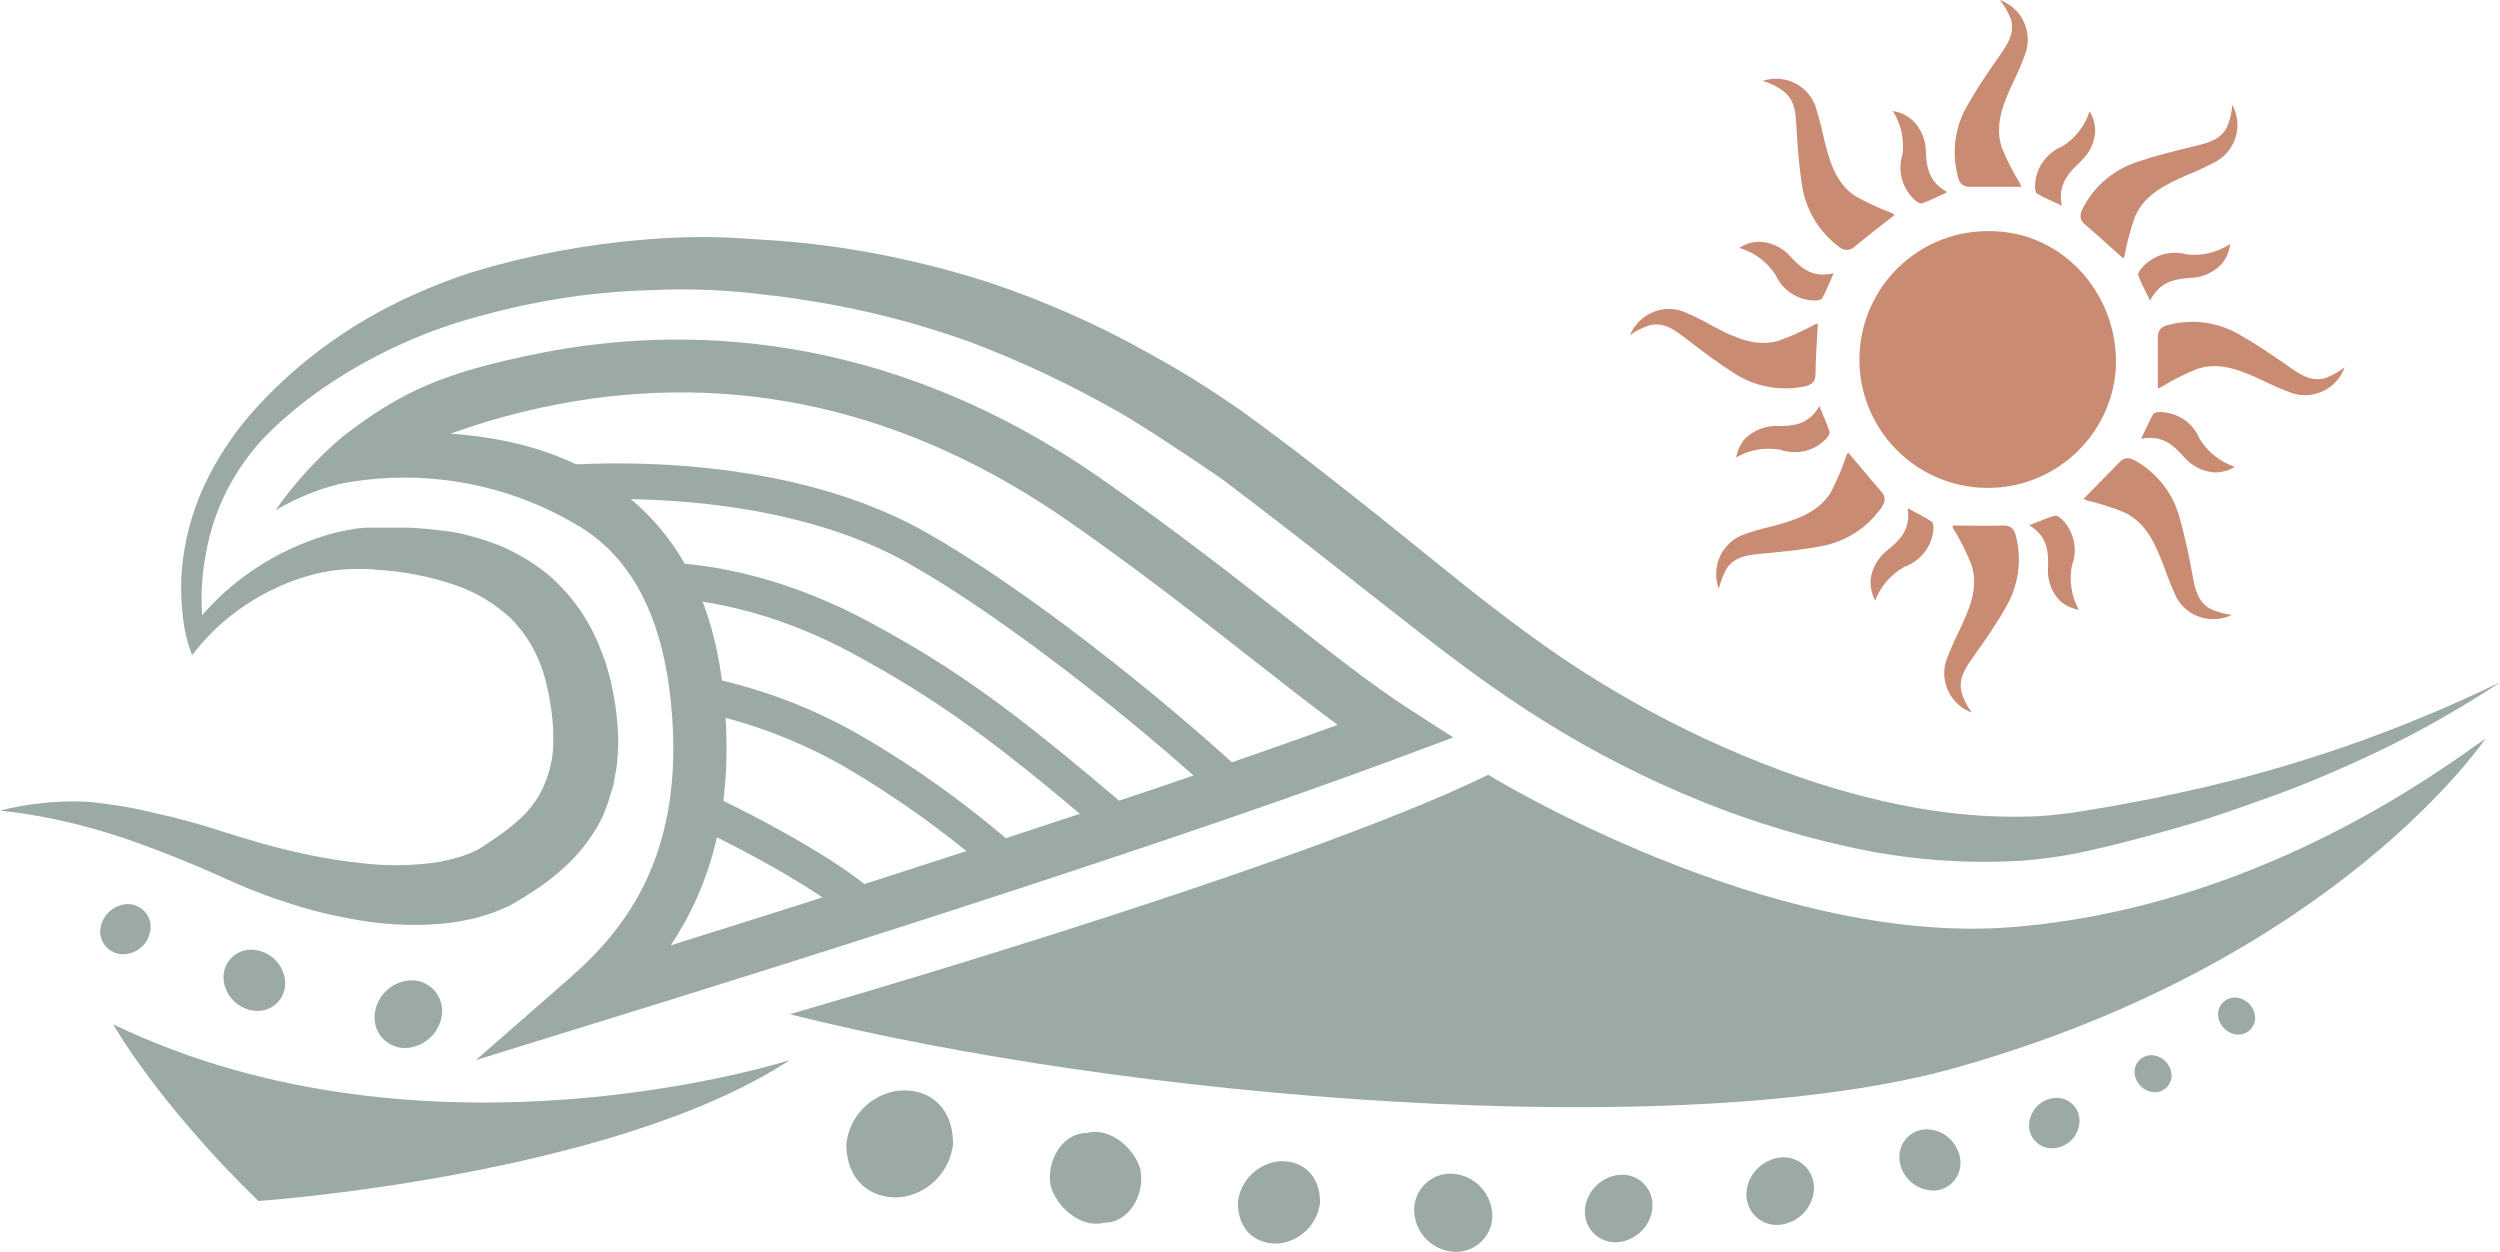
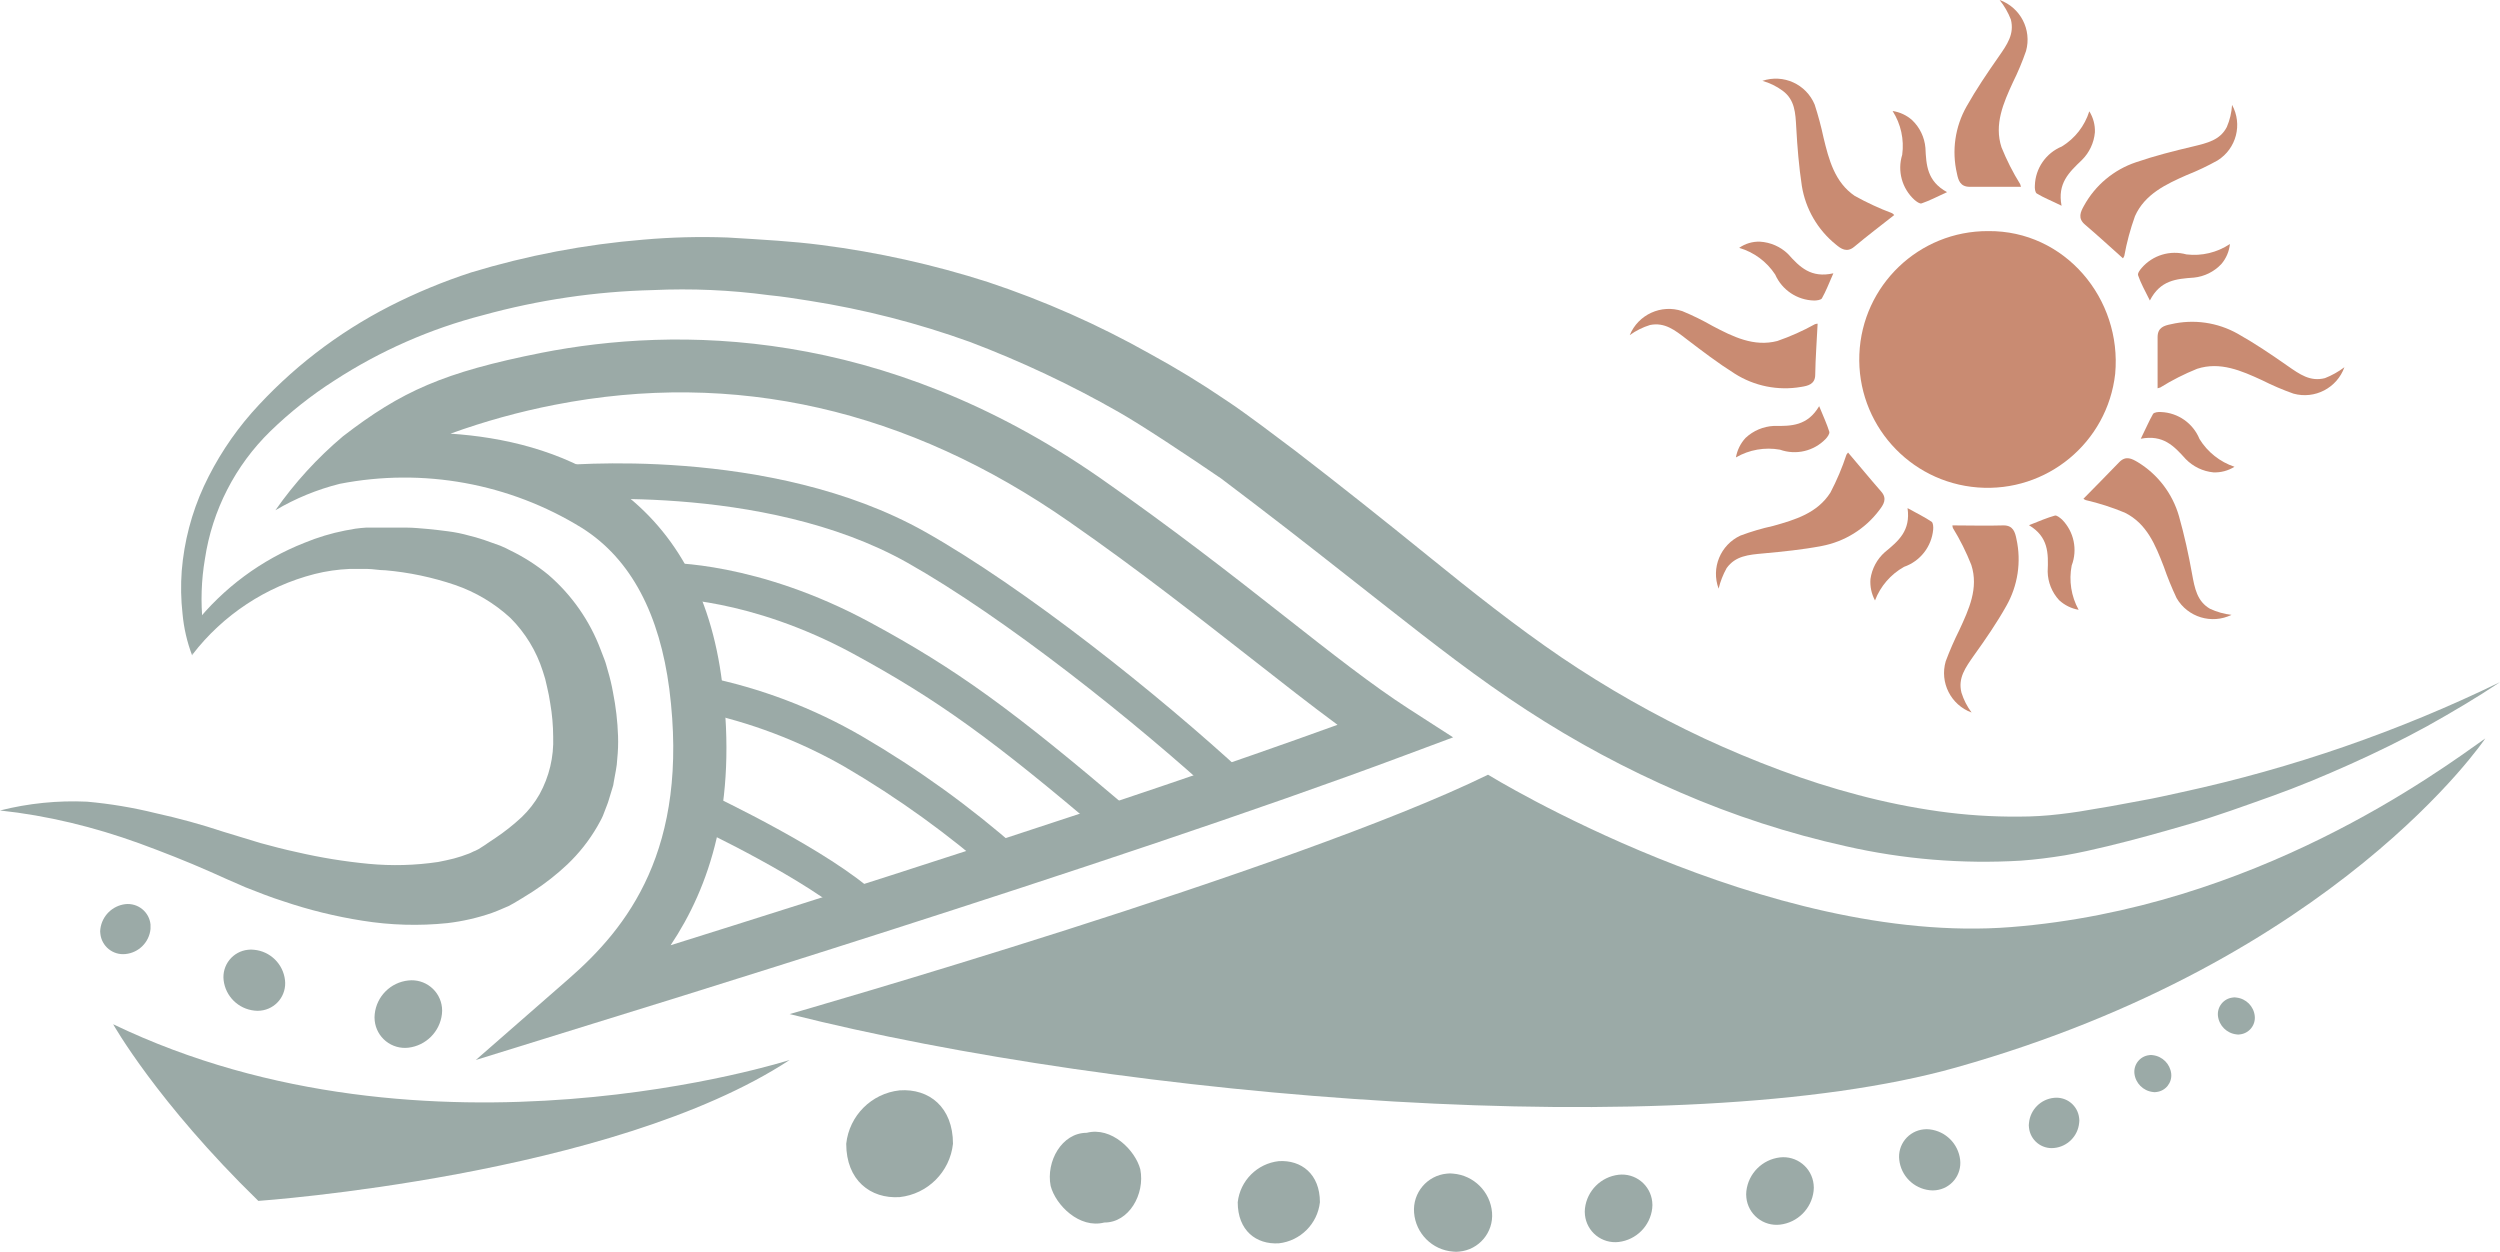
- <svg xmlns="http://www.w3.org/2000/svg" version="1.1" id="Layer_1" x="0px" y="0px" viewBox="0 0 936.7 469" style="enable-background:new 0 0 936.7 469;" xml:space="preserve">
-   <style type="text/css">
- 	.st0{fill:#C98B72;}
- 	.st1{fill:#9BAAA7;}
- </style>
-   <g id="Layer_2">
-     <g id="Layer_1-2">
-       <path class="st0" d="M745,86.6c28.7-0.3,50.2,25.3,47.6,53.5c-3,26.4-26.8,45.4-53.2,42.4c-26.4-3-45.4-26.8-42.4-53.2    C699.8,104.9,720.4,86.5,745,86.6z" />
-       <path class="st0" d="M749.3,0c7.8,2.8,12.1,11.1,9.9,19.1c-1.4,4-3,7.9-4.9,11.7c-3.6,7.8-7.1,15.8-4.3,24.4    c1.9,4.8,4.3,9.4,7,13.8c0.1,0.3,0.2,0.7,0.3,1c-6.4,0-12.8,0-19.2,0c-3.6,0-4.3-2.5-4.8-5c-2-8.5-0.7-17.5,3.6-25.1    c3.6-6.4,7.8-12.6,12-18.6c3.2-4.6,6-8.5,4.6-14C752.4,4.6,751.1,2.2,749.3,0z" />
-       <path class="st0" d="M729.6,72c-3.9,1.8-6.6,3.2-9.5,4.2c-0.7,0.3-2-0.7-2.7-1.3c-4.7-4.3-6.5-10.9-4.6-16.9    c0.8-5.7-0.5-11.5-3.6-16.4c2.7,0.4,5.3,1.6,7.3,3.4c2.9,2.8,4.7,6.5,5,10.4C721.8,61.9,722.1,67.9,729.6,72z" />
-       <path class="st0" d="M772.5,77.1c-3.8-1.9-6.7-3-9.3-4.6c-0.6-0.4-0.8-1.9-0.7-3c0.2-6.4,4.1-12.1,10.1-14.6    c4.9-3,8.6-7.7,10.3-13.2c1.5,2.4,2.2,5.1,2.1,7.9c-0.3,3.9-2.1,7.6-4.9,10.4C775.3,64.6,770.9,68.7,772.5,77.1z" />
-       <path class="st0" d="M805.6,112.6c-1.9-3.8-3.4-6.5-4.4-9.4c-0.3-0.7,0.6-2,1.3-2.8c4.1-4.8,10.7-6.8,16.8-5.1    c5.7,0.7,11.5-0.7,16.3-3.9c-0.3,2.8-1.4,5.4-3.2,7.5c-2.7,2.9-6.4,4.7-10.3,5.1C815.4,104.5,809.5,105,805.6,112.6z" />
-       <path class="st0" d="M802.2,164.4c1.9-3.8,3.1-6.7,4.6-9.3c0.4-0.6,2-0.8,3-0.7c6.4,0.3,12,4.2,14.4,10.1c3,4.9,7.7,8.6,13.1,10.4    c-2.4,1.5-5.1,2.2-7.9,2.1c-3.9-0.4-7.6-2.1-10.4-5C814.6,167.1,810.6,162.8,802.2,164.4z" />
-       <path class="st0" d="M760.3,196.8c4-1.6,6.8-2.8,9.7-3.6c0.7-0.2,1.9,0.8,2.7,1.5c4.4,4.5,5.9,11.2,3.6,17.2    c-1.1,5.7-0.2,11.5,2.6,16.6c-2.7-0.5-5.3-1.7-7.3-3.6c-2.7-2.9-4.2-6.7-4.3-10.7C767.6,207.2,767.6,201.2,760.3,196.8z" />
-       <path class="st0" d="M714.8,190.4c3.6,2,6.5,3.4,9,5.1c0.6,0.4,0.7,2,0.6,3c-0.6,6.4-4.9,11.8-10.9,13.9c-5,2.8-8.9,7.3-10.9,12.6    c-1.3-2.4-1.9-5.2-1.7-8c0.5-3.9,2.5-7.5,5.4-10.1C711.4,202.7,716,198.9,714.8,190.4z" />
-       <path class="st0" d="M681.7,152.2c1.6,3.9,2.9,6.7,3.8,9.6c0.2,0.7-0.7,2-1.4,2.7c-4.4,4.6-11.1,6.1-17.1,4    c-5.7-1-11.5,0-16.5,2.9c0.5-2.7,1.7-5.3,3.6-7.3c2.9-2.7,6.6-4.3,10.6-4.5C671.3,159.7,677.3,159.6,681.7,152.2z" />
-       <path class="st0" d="M687,102.4c-1.7,3.9-2.8,6.7-4.3,9.4c-0.4,0.6-1.9,0.8-2.9,0.8c-6.3-0.1-12-3.9-14.6-9.7    c-3.2-4.8-7.9-8.4-13.5-10c2.3-1.6,5-2.4,7.8-2.3c3.9,0.2,7.7,1.9,10.5,4.6C674.4,100.1,678.6,104.3,687,102.4z" />
-       <path class="st0" d="M836.4,39.3c4,7.3,1.6,16.4-5.4,20.8c-3.7,2.1-7.6,3.9-11.6,5.5C811.7,69,803.7,72.7,800,81    c-1.7,4.8-3.1,9.8-4,14.9c-0.1,0.3-0.3,0.6-0.5,0.9c-4.8-4.3-9.5-8.6-14.3-12.7c-2.7-2.3-1.6-4.7-0.3-7    c4.2-7.7,11.2-13.5,19.5-16.3c7-2.4,14.1-4.2,21.3-5.9c5.4-1.3,10.2-2.4,12.7-7.3C835.6,44.9,836.2,42.1,836.4,39.3z" />
-       <path class="st0" d="M878.5,137.6c-2.8,7.8-11.1,12.1-19.1,9.9c-4-1.4-7.9-3.1-11.7-5c-7.8-3.6-15.8-7.1-24.4-4.3    c-4.8,1.9-9.4,4.3-13.8,7c-0.3,0.1-0.7,0.2-1,0.3c0-6.4,0-12.8,0-19.2c0-3.6,2.5-4.3,5-4.8c8.5-2,17.5-0.7,25.1,3.6    c6.4,3.6,12.6,7.8,18.6,12c4.6,3.2,8.5,6,14,4.6C873.9,140.6,876.3,139.3,878.5,137.6z" />
-       <path class="st0" d="M836.2,230.4c-7.5,3.6-16.5,0.9-20.6-6.3c-1.8-3.8-3.4-7.8-4.8-11.8c-3.1-8-6.3-16.1-14.6-20.2    c-4.7-2-9.6-3.5-14.6-4.7c-0.3-0.1-0.6-0.3-0.9-0.5c4.5-4.6,9-9.1,13.4-13.7c2.5-2.6,4.8-1.3,7,0c7.5,4.6,13,11.8,15.4,20.2    c2,7.1,3.6,14.3,4.9,21.6c1,5.5,1.9,10.3,6.7,13.1C830.7,229.3,833.4,230.1,836.2,230.4z" />
-       <path class="st0" d="M738.8,267c-7.8-2.9-12-11.2-9.7-19.2c1.5-4,3.2-7.9,5.1-11.7c3.6-7.8,7.3-15.7,4.5-24.4    c-1.9-4.8-4.2-9.4-6.9-13.8c-0.1-0.3-0.2-0.7-0.2-1c6.4,0,12.8,0.2,19.2,0c3.6,0,4.3,2.6,4.8,5.1c1.9,8.6,0.5,17.5-3.8,25.1    c-3.6,6.4-7.8,12.5-12.1,18.5c-3.2,4.6-6.1,8.5-4.7,14C735.8,262.2,737.1,264.7,738.8,267z" />
-       <path class="st0" d="M644,220.6c-2.9-7.8,0.7-16.4,8.2-19.9c4-1.5,8.1-2.7,12.2-3.6c8.3-2.3,16.6-4.8,21.5-12.5    c2.4-4.6,4.4-9.3,6-14.2c0.2-0.3,0.4-0.6,0.6-0.8c4.2,4.9,8.2,9.8,12.4,14.6c2.4,2.7,0.9,4.9-0.7,7c-5.3,7-13,11.8-21.6,13.4    c-7.3,1.4-14.6,2.1-21.9,2.8c-5.5,0.5-10.4,0.9-13.7,5.5C645.7,215.3,644.6,217.9,644,220.6z" />
-       <path class="st0" d="M610.7,125.6c3.2-7.7,11.8-11.7,19.7-9c3.9,1.6,7.7,3.5,11.4,5.6c7.6,4,15.4,7.9,24.2,5.6    c4.9-1.7,9.6-3.8,14.1-6.3c0.3-0.1,0.7-0.2,1-0.2c-0.3,6.4-0.8,12.8-0.9,19.1c0,3.6-2.7,4.2-5.3,4.6c-8.6,1.5-17.5-0.3-24.9-5    c-6.2-3.9-12.1-8.4-18-12.9c-4.4-3.4-8.2-6.4-13.7-5.3C615.5,122.7,613,123.9,610.7,125.6z" />
-       <path class="st0" d="M660.4,30.3c7.9-2.6,16.4,1.2,19.6,8.9c1.3,4,2.4,8.1,3.3,12.3c2,8.3,4.2,16.8,11.7,21.9    c4.5,2.5,9.2,4.7,14,6.5c0.3,0.2,0.6,0.4,0.8,0.7c-5.1,4-10.1,7.8-15,11.9c-2.8,2.3-5,0.7-6.9-0.9c-6.8-5.5-11.3-13.3-12.7-21.9    c-1.1-7.3-1.7-14.6-2.1-21.9c-0.3-5.5-0.5-10.4-5.1-13.8C665.7,32.3,663.2,31.1,660.4,30.3z" />
-       <path class="st1" d="M72,245.6c-1.9-5-3.1-10.2-3.6-15.6c-0.6-5.4-0.7-10.8-0.3-16.1c0.9-11,3.7-21.7,8.3-31.7    c4.6-10,10.7-19.2,17.9-27.5c7.3-8.2,15.3-15.7,24-22.4c8.7-6.7,18-12.6,27.8-17.6c9.8-5,20-9.2,30.4-12.6    c21-6.4,42.7-10.5,64.6-12.3c10.5-0.9,21-1.2,31.5-0.8c5.2,0.3,13.4,0.8,18.8,1.2c5.4,0.4,10.9,0.9,16.3,1.6    c21.2,2.7,42.2,7.4,62.5,13.9c21,7,41.4,16,60.7,26.9c9.7,5.3,19.1,11,28.2,17.2c4.6,3,9,6.3,13.4,9.5l12.8,9.6    c16.9,13,33.6,26.3,50,39.6c16.4,13.3,32.8,26.3,49.7,37.8c17,11.5,35,21.7,53.6,30.4c9.3,4.3,18.8,8.3,28.5,11.9    c9.6,3.6,19.3,6.7,29.2,9.3c9.9,2.6,19.9,4.7,30,6.1c10,1.4,20.2,2.1,30.3,2c5.1,0,10.1-0.3,15.1-0.9c2.5-0.3,5-0.6,7.5-1l7.7-1.3    c5.2-0.8,10.3-1.9,15.4-2.8s10.3-2.1,15.4-3.2c41.2-8.9,81.2-22.8,119.1-41.2c-8.8,5.9-18,11.3-27.3,16.5    c-9.3,5.1-18.9,9.8-28.7,14.2c-9.8,4.4-19.6,8.5-29.7,12.1s-20.2,7.3-30.4,10.3c-10.3,3-20.6,5.9-31,8.4l-7.8,1.8    c-2.6,0.6-5.4,1.1-8.1,1.6c-5.5,0.9-11,1.6-16.5,2c-22,1.3-44.1-0.5-65.6-5.4c-21.3-4.7-42.1-11.5-62.2-20.2    c-20-8.6-39.1-18.9-57.4-30.8c-18.2-11.8-35.3-25.2-52-38.3c-16.7-13.1-33.2-26.2-50-39l-12.5-9.5c-12.6-8.6-29.6-19.9-38.4-24.9    c-17.9-10.2-36.5-19-55.8-26.3c-19.5-7-39.6-12.2-60.1-15.4c-5.1-0.8-10-1.6-15.2-2.1c-14.4-1.9-29-2.6-43.5-1.9    c-21.5,0.5-42.8,3.7-63.6,9.4c-19.8,5.1-38.6,13.4-55.7,24.5c-8.6,5.5-16.7,11.9-24,19c-7.1,6.9-12.9,15.1-17.2,24    c-3.6,7.5-6,15.5-7.3,23.8c-1.4,8-1.6,16.2-0.8,24.3C74.4,237.5,73.1,241.5,72,245.6z" />
-       <path class="st1" d="M0,303.7c10.7-2.7,21.6-3.8,32.6-3.3c8.7,0.8,17.3,2.2,25.7,4.3c8.6,1.9,17.1,4.2,25.5,7l13.8,4.2l6.8,1.8    c2.3,0.6,4.5,1.1,6.8,1.6c8.9,2.1,17.9,3.5,27,4.4c8.7,0.8,17.4,0.6,26-0.7c2-0.4,4-0.8,5.9-1.3c1.9-0.5,3.7-1.1,5.5-1.8    c0.9-0.3,1.6-0.8,2.5-1.1l1.2-0.6l1.1-0.7l1.1-0.7l0.6-0.4l0.7-0.5l3-2c3.4-2.3,6.7-4.9,9.7-7.7c2.6-2.5,4.9-5.4,6.7-8.6    c3.6-6.6,5.4-14,5.1-21.5c0-4.2-0.4-8.3-1.1-12.5c-0.3-2.1-0.7-4.1-1.2-6.2c-0.3-1-0.4-2-0.7-3l-0.9-2.9    c-2.4-7.5-6.5-14.3-12.1-19.9c-6-5.5-13.1-9.8-20.8-12.4c-8.5-2.9-17.2-4.7-26.1-5.5c-2.3,0-4.7-0.5-6.8-0.5c-1.1,0-2.1,0-3.2,0    H131c-4.4,0.2-8.8,0.8-13.1,1.9c-18.2,4.7-34.4,15.3-45.8,30.2c0-3.6,0.8-11.4,0.8-11.4c10.8-13.6,25-24.1,41.2-30.5    c4.9-2,10-3.6,15.2-4.6l3.9-0.7c1.3-0.2,2.7-0.3,4-0.4h2h1.9h3.6c2.6,0,5.1,0,7.7,0s5.2,0.3,7.8,0.5c2.6,0.2,5.2,0.6,7.8,0.9    c2.6,0.3,5.2,0.9,7.8,1.6c2.6,0.7,5.3,1.4,7.8,2.4l3.9,1.4c1.3,0.5,2.6,1.2,3.6,1.7c5.2,2.5,10,5.6,14.4,9.2    c8.8,7.6,15.5,17.2,19.6,28.1l1.5,3.9c0.5,1.3,0.8,2.7,1.2,4c0.8,2.6,1.4,5.3,1.9,8c1.1,5.4,1.7,10.9,1.9,16.4    c0.1,2.9,0,5.7-0.3,8.6c0,1.5-0.3,2.9-0.5,4.3l-0.8,4.4c0,0.7-0.3,1.5-0.5,2.2l-0.7,2.2c-0.5,1.5-0.8,2.9-1.4,4.3l-1.5,3.9    c-0.6,1.4-1.4,2.7-2.1,4c-3,5.2-6.8,10-11.2,14.2c-4,3.8-8.4,7.2-13,10.2l-3.2,2l-0.8,0.5l-1,0.6l-2,1.2l-2,1.1l-2.1,0.9    c-1.4,0.6-2.8,1.2-4.2,1.7c-5.4,1.9-11,3.1-16.6,3.8c-10.6,1.1-21.3,0.8-31.9-0.9c-10.1-1.6-20-4-29.7-7.3    c-4.8-1.5-9.5-3.4-14.1-5.2l-6.9-3c-2.3-1-4.3-1.9-6.5-2.9c-8.6-3.8-17.5-7.3-26.5-10.6C35.3,309.9,17.8,305.6,0,303.7z" />
-       <path class="st1" d="M178.3,397.2l35-30.6c21.5-18.8,45.2-48.1,37.5-108.5c-3.6-27.4-14-48.5-32.8-60.3    c-27.1-16.7-59.4-22.6-90.7-16.5c-8.5,2.1-16.6,5.5-24.1,9.9c7.2-10.3,15.7-19.6,25.3-27.7c21.9-16.9,37.7-24,74.4-31.3    c50.4-9.9,127.5-9.9,209.2,46.8c27.1,18.9,49.5,36.4,69.2,51.9c17.8,14,33.1,26,46.6,34.7l16.6,10.7l-18.5,6.9    c-108.5,40.6-301.3,99.6-303.2,100.2L178.3,397.2z M168.8,162.5c19.6,1.3,41.5,6.2,60.3,19c23.4,16,37.3,40.8,41.5,74.3    c5.8,45.8-4.8,76.7-19.3,98.4c56.2-17.6,169.7-53.5,249.9-82.6c-9.9-7.3-20.5-15.6-32.1-24.7c-19.6-15.3-41.7-32.8-68.3-51.3    c-60.6-42.3-125.6-57.1-193-43.9C194.5,154.3,181.5,157.9,168.8,162.5z" />
-       <path class="st1" d="M457.7,300c-32.2-29.6-81.2-68.6-117.8-89.2c-54.1-30.4-130.5-23.1-131.2-23l-1.3-13.2    c3.3-0.3,81.3-7.9,139.1,24.6c37.5,21.1,87.5,60.9,120.2,91.1L457.7,300z" />
-       <path class="st1" d="M414.3,313.1c-42.7-36.4-63.1-51-94.7-68.2c-39-21.1-69.9-20.7-70.2-20.7l-0.3-13.3c1.4,0,34.7-0.5,76.9,22.3    c32.6,17.6,53.4,32.8,97,69.9L414.3,313.1z" />
-       <path class="st1" d="M373.1,328.2c-17.6-15.5-36.6-29.2-56.8-41c-17-9.7-35.3-16.6-54.4-20.6l2.3-13c20.7,4.2,40.6,11.7,58.8,22.3    c21,12.2,40.7,26.5,58.9,42.5L373.1,328.2z" />
-       <path class="st1" d="M319.4,345c-16-15-58.8-35.3-59.2-35.3l5.8-12.1c1.8,0.9,45.1,21.3,62.6,37.7L319.4,345z" />
-       <path class="st1" d="M295.9,380c0,0,189.5-54.3,261.7-89.7c0,0,104.4,64.3,195.9,57.1s160-58.1,177.8-70.7    c0,0-55.7,83.1-198.3,123.3C629.4,429.2,420.7,411.5,295.9,380z" />
-       <path class="st1" d="M357.1,428.6c-1.2,10.6-9.5,18.9-20,20c-10.9,0.7-20-6.3-20-20c1.2-10.6,9.5-18.9,20-20    C348.2,407.8,357.1,414.9,357.1,428.6z" />
-       <path class="st1" d="M413.8,458.1c-9.3,2.4-18.2-6.5-20.1-13.7c-1.8-9.2,4.2-19.9,13.5-19.9c9.3-2.4,18.2,6.5,20.1,13.7    C429.1,447.5,423,458.2,413.8,458.1z" />
-       <path class="st1" d="M494.6,450.5c-0.9,8.1-7.3,14.5-15.4,15.4c-8.5,0.5-15.4-4.8-15.4-15.4c0.9-8.1,7.3-14.5,15.4-15.4    C487.6,434.6,494.6,439.9,494.6,450.5z" />
-       <path class="st1" d="M559.1,454.4c0.6,7.4-4.9,13.9-12.3,14.6c-0.8,0.1-1.5,0.1-2.3,0c-7.8-0.6-14-6.8-14.6-14.6    c-0.6-7.4,4.9-13.9,12.3-14.6c0.8-0.1,1.5-0.1,2.3,0C552.3,440.4,558.4,446.6,559.1,454.4z" />
-       <path class="st1" d="M619.1,452.8c-0.7,6.6-6,11.8-12.6,12.6c-6.3,0.7-11.9-3.8-12.6-10.1c-0.1-0.8-0.1-1.6,0-2.5    c0.7-6.6,6-11.8,12.6-12.6c6.3-0.7,11.9,3.8,12.6,10.1C619.2,451.1,619.2,452,619.1,452.8z" />
-       <path class="st1" d="M734.5,434.6c0.6,5.7-3.4,10.8-9.1,11.4c-0.8,0.1-1.5,0.1-2.3,0c-6-0.7-10.8-5.4-11.4-11.4    c-0.6-5.7,3.4-10.8,9.1-11.4c0.8-0.1,1.5-0.1,2.3,0C729,423.8,733.8,428.6,734.5,434.6z" />
-       <path class="st1" d="M779.1,420.8c-0.5,5-4.4,8.9-9.4,9.4c-4.7,0.5-8.9-2.9-9.4-7.6c-0.1-0.6-0.1-1.2,0-1.8c0.5-5,4.4-8.9,9.4-9.4    c4.7-0.5,8.9,2.9,9.4,7.6C779.2,419.6,779.2,420.2,779.1,420.8z" />
-       <path class="st1" d="M813.6,402.3c0.4,3.4-2.1,6.5-5.5,6.9c-0.5,0.1-0.9,0.1-1.4,0c-3.6-0.4-6.5-3.3-6.9-6.9    c-0.4-3.4,2.1-6.5,5.5-6.9c0.5-0.1,0.9-0.1,1.4,0C810.3,395.8,813.2,398.7,813.6,402.3z" />
-       <path class="st1" d="M165.6,380c-0.7,6.6-6,11.8-12.6,12.6c-6.3,0.7-11.9-3.8-12.6-10.1c-0.1-0.8-0.1-1.6,0-2.5    c0.7-6.6,5.9-11.9,12.6-12.6c6.3-0.7,11.9,3.8,12.6,10.1C165.7,378.4,165.7,379.2,165.6,380z" />
-       <path class="st1" d="M106.8,367.3c0.6,5.7-3.4,10.8-9.1,11.4c-0.8,0.1-1.5,0.1-2.3,0c-6.1-0.6-10.9-5.4-11.6-11.4    c-0.6-5.7,3.4-10.8,9.1-11.4c0.8-0.1,1.5-0.1,2.3,0C101.3,356.5,106.1,361.2,106.8,367.3z" />
-       <path class="st1" d="M56.4,348.1c-0.5,5-4.4,8.9-9.4,9.4c-4.7,0.5-8.9-2.9-9.4-7.6c-0.1-0.6-0.1-1.2,0-1.8    c0.6-4.9,4.5-8.7,9.4-9.3c4.7-0.5,8.9,2.9,9.4,7.6C56.4,347,56.4,347.6,56.4,348.1z" />
-       <path class="st1" d="M295.9,397.2c0,0-135.2,43.5-253.5-13.4c0,0,16.4,29.2,54.4,66.2C96.9,450,229.6,440.7,295.9,397.2z" />
-       <path class="st1" d="M679.6,446.3c-0.7,6.6-6,11.8-12.6,12.6c-6.3,0.7-11.9-3.8-12.6-10.1c-0.1-0.8-0.1-1.6,0-2.5    c0.7-6.6,6-11.8,12.6-12.6c6.3-0.7,11.9,3.8,12.6,10.1C679.7,444.7,679.7,445.5,679.6,446.3z" />
-       <path class="st1" d="M844.9,380.7c0.4,3.4-2.1,6.5-5.5,6.9c-0.5,0.1-0.9,0.1-1.4,0c-3.6-0.4-6.5-3.3-6.9-6.9    c-0.4-3.4,2.1-6.5,5.5-6.9c0.5-0.1,0.9-0.1,1.4,0C841.6,374.2,844.5,377,844.9,380.7z" />
+ <svg xmlns="http://www.w3.org/2000/svg" width="2000px" id="Layer_1" data-name="Layer 1" viewBox="0 0 2021.53 1012.22">
+   <defs>
+     <style>.cls-1{fill:#c98b72;}.cls-2{fill:#9baaa7;}</style>
+   </defs>
+   <g id="Layer_2" data-name="Layer 2">
+     <g id="Layer_1-2" data-name="Layer 1-2">
+       <path class="cls-1" d="M1611.64,189.87c61.93-.65,108.33,54.6,102.72,115.45a103.8,103.8,0,1,1-102.72-115.45Z" transform="translate(-4 -3)" />
+       <path class="cls-1" d="M1620.92,3a34.1,34.1,0,0,1,21.36,41.22,215.16,215.16,0,0,1-10.57,25.25c-7.77,16.83-15.32,34.09-9.28,52.65a192.93,192.93,0,0,0,15.11,29.78c.22.65.43,1.51.65,2.16h-41.43c-7.77,0-9.28-5.39-10.36-10.79a75.25,75.25,0,0,1,7.77-54.16c7.77-13.81,16.83-27.19,25.89-40.14C1627,39,1633,30.62,1630,18.75A59.93,59.93,0,0,0,1620.92,3Z" transform="translate(-4 -3)" />
+       <path class="cls-1" d="M1578.41,158.37c-8.42,3.88-14.24,6.91-20.5,9.06-1.51.65-4.32-1.51-5.83-2.81a35.14,35.14,0,0,1-9.93-36.47,52.55,52.55,0,0,0-7.77-35.39,30.45,30.45,0,0,1,15.75,7.34,35.1,35.1,0,0,1,10.79,22.44C1561.58,136.57,1562.23,149.52,1578.41,158.37Z" transform="translate(-4 -3)" />
+       <path class="cls-1" d="M1671,169.37c-8.2-4.1-14.46-6.47-20.07-9.93-1.29-.86-1.73-4.1-1.51-6.47a35.27,35.27,0,0,1,21.79-31.51A51.3,51.3,0,0,0,1693.43,93a29.81,29.81,0,0,1,4.53,17,35.92,35.92,0,0,1-10.57,22.44C1677,142.4,1667.53,151.25,1671,169.37Z" transform="translate(-4 -3)" />
+       <path class="cls-1" d="M1742.41,246c-4.1-8.2-7.34-14-9.49-20.28-.65-1.51,1.29-4.32,2.81-6a35.35,35.35,0,0,1,36.25-11,52.1,52.1,0,0,0,35.17-8.42,29.58,29.58,0,0,1-6.91,16.18,35.39,35.39,0,0,1-22.23,11C1763.56,228.5,1750.83,229.58,1742.41,246Z" transform="translate(-4 -3)" />
+       <path class="cls-1" d="M1735.07,357.76c4.1-8.2,6.69-14.46,9.93-20.07.86-1.29,4.32-1.73,6.47-1.51A35.12,35.12,0,0,1,1782.55,358a52.92,52.92,0,0,0,28.27,22.44,29.81,29.81,0,0,1-17,4.53,36.19,36.19,0,0,1-22.44-10.79C1761.83,363.59,1753.2,354.31,1735.07,357.76Z" transform="translate(-4 -3)" />
+       <path class="cls-1" d="M1644.66,427.68c8.63-3.45,14.67-6,20.93-7.77,1.51-.43,4.1,1.73,5.83,3.24a35.13,35.13,0,0,1,7.77,37.12,53.06,53.06,0,0,0,5.61,35.82,31.08,31.08,0,0,1-15.75-7.77,35,35,0,0,1-9.28-23.09C1660.41,450.12,1660.41,437.17,1644.66,427.68Z" transform="translate(-4 -3)" />
+       <path class="cls-1" d="M1546.47,413.87c7.77,4.32,14,7.34,19.42,11,1.29.86,1.51,4.32,1.29,6.47a35.31,35.31,0,0,1-23.52,30,52.71,52.71,0,0,0-23.52,27.19,31.66,31.66,0,0,1-3.67-17.26,35.67,35.67,0,0,1,11.65-21.79C1539.14,440.41,1549.06,432.21,1546.47,413.87Z" transform="translate(-4 -3)" />
+       <path class="cls-1" d="M1475,331.43c3.45,8.42,6.26,14.46,8.2,20.72.43,1.51-1.51,4.32-3,5.83a35,35,0,0,1-36.9,8.63,52.55,52.55,0,0,0-35.61,6.26,31.08,31.08,0,0,1,7.77-15.75,36,36,0,0,1,22.87-9.71C1452.6,347.62,1465.55,347.4,1475,331.43Z" transform="translate(-4 -3)" />
+       <path class="cls-1" d="M1486.48,224c-3.67,8.42-6,14.46-9.28,20.28-.86,1.29-4.1,1.73-6.26,1.73A35.27,35.27,0,0,1,1439.44,225a52.38,52.38,0,0,0-29.13-21.58,27.56,27.56,0,0,1,16.83-5,35.71,35.71,0,0,1,22.66,9.93C1459.29,219,1468.36,228.07,1486.48,224Z" transform="translate(-4 -3)" />
+       <path class="cls-1" d="M1808.87,87.81a33.8,33.8,0,0,1-11.65,44.88,204.52,204.52,0,0,1-25,11.87c-16.62,7.34-33.88,15.32-41.86,33.23a201.66,201.66,0,0,0-8.63,32.15,8.74,8.74,0,0,1-1.08,1.94c-10.36-9.28-20.5-18.56-30.86-27.41-5.83-5-3.45-10.14-.65-15.11a75.31,75.31,0,0,1,42.08-35.17c15.11-5.18,30.43-9.06,46-12.73,11.65-2.81,22-5.18,27.41-15.75A53.06,53.06,0,0,0,1808.87,87.81Z" transform="translate(-4 -3)" />
+       <path class="cls-1" d="M1899.72,299.93a34.1,34.1,0,0,1-41.22,21.36,216.51,216.51,0,0,1-25.25-10.79c-16.83-7.77-34.09-15.32-52.65-9.28a192.92,192.92,0,0,0-29.78,15.11c-.65.22-1.51.43-2.16.65V275.54c0-7.77,5.39-9.28,10.79-10.36a75.25,75.25,0,0,1,54.16,7.77c13.81,7.77,27.19,16.83,40.14,25.89,9.93,6.91,18.34,12.95,30.21,9.93A66,66,0,0,0,1899.72,299.93Z" transform="translate(-4 -3)" />
+       <path class="cls-1" d="M1808.44,500.18A34.06,34.06,0,0,1,1764,486.59a262,262,0,0,1-10.36-25.46c-6.69-17.26-13.59-34.74-31.51-43.59a198.62,198.62,0,0,0-31.51-10.14,8.75,8.75,0,0,1-1.94-1.08c9.71-9.93,19.42-19.64,28.92-29.56,5.39-5.61,10.36-2.81,15.11,0a75.55,75.55,0,0,1,33.23,43.59c4.32,15.32,7.77,30.86,10.57,46.61,2.16,11.87,4.1,22.23,14.46,28.27A55.78,55.78,0,0,0,1808.44,500.18Z" transform="translate(-4 -3)" />
+       <path class="cls-1" d="M1598.26,579.16a34,34,0,0,1-20.93-41.43,262.57,262.57,0,0,1,11-25.25c7.77-16.83,15.75-33.88,9.71-52.65A191.81,191.81,0,0,0,1583.16,430a7.67,7.67,0,0,1-.43-2.16c13.81,0,27.62.43,41.43,0,7.77,0,9.28,5.61,10.36,11a76.36,76.36,0,0,1-8.2,54.16c-7.77,13.81-16.83,27-26.11,39.92-6.91,9.93-13.16,18.34-10.14,30.21A53.46,53.46,0,0,0,1598.26,579.16Z" transform="translate(-4 -3)" />
+       <path class="cls-1" d="M1393.69,479a34.16,34.16,0,0,1,17.69-42.94,193,193,0,0,1,26.33-7.77c17.91-5,35.82-10.36,46.4-27a200.57,200.57,0,0,0,12.95-30.64,12,12,0,0,1,1.29-1.73c9.06,10.57,17.69,21.15,26.76,31.51,5.18,5.83,1.94,10.57-1.51,15.11A76,76,0,0,1,1477,444.51c-15.75,3-31.51,4.53-47.26,6-11.87,1.08-22.44,1.94-29.56,11.87A64.84,64.84,0,0,0,1393.69,479Z" transform="translate(-4 -3)" />
+       <path class="cls-1" d="M1321.83,274a34.18,34.18,0,0,1,42.51-19.42,216.32,216.32,0,0,1,24.6,12.08c16.4,8.63,33.23,17,52.22,12.08a192.34,192.34,0,0,0,30.43-13.59,7.67,7.67,0,0,1,2.16-.43c-.65,13.81-1.73,27.62-1.94,41.22,0,7.77-5.83,9.06-11.44,9.93a76,76,0,0,1-53.73-10.79c-13.38-8.42-26.11-18.13-38.84-27.84-9.49-7.34-17.69-13.81-29.56-11.44A55.68,55.68,0,0,0,1321.83,274Z" transform="translate(-4 -3)" />
+       <path class="cls-1" d="M1429.08,68.38a34,34,0,0,1,42.29,19.21,266.4,266.4,0,0,1,7.12,26.54c4.32,17.91,9.06,36.25,25.25,47.26a225.43,225.43,0,0,0,30.21,14,5.82,5.82,0,0,1,1.73,1.51c-11,8.63-21.79,16.83-32.37,25.68-6,5-10.79,1.51-14.89-1.94A76.56,76.56,0,0,1,1461,153.41c-2.37-15.75-3.67-31.51-4.53-47.26-.65-11.87-1.08-22.44-11-29.78A50.41,50.41,0,0,0,1429.08,68.38Z" transform="translate(-4 -3)" />
+       <path class="cls-2" d="M159.37,533a127.38,127.38,0,0,1-7.77-33.66,187.3,187.3,0,0,1-.65-34.74,203.08,203.08,0,0,1,17.91-68.41,250.56,250.56,0,0,1,38.63-59.34,378.66,378.66,0,0,1,51.79-48.34,385.42,385.42,0,0,1,60-38,456.8,456.8,0,0,1,65.6-27.19,665.54,665.54,0,0,1,139.4-26.54,550.08,550.08,0,0,1,68-1.73c11.22.65,28.92,1.73,40.57,2.59s23.52,1.94,35.17,3.45a756.75,756.75,0,0,1,134.87,30,747,747,0,0,1,131,58c20.93,11.44,41.22,23.74,60.85,37.12,9.93,6.47,19.42,13.59,28.92,20.5l27.62,20.72c36.47,28.05,72.51,56.75,107.9,85.45s70.78,56.75,107.25,81.57A848.25,848.25,0,0,0,1382,600.09c20.07,9.28,40.57,17.91,61.5,25.68a647.52,647.52,0,0,0,63,20.07A555,555,0,0,0,1571.29,659a441.8,441.8,0,0,0,65.38,4.32,272.34,272.34,0,0,0,32.58-1.94c5.39-.65,10.79-1.29,16.18-2.16l16.62-2.81c11.22-1.73,22.23-4.1,33.23-6s22.23-4.53,33.23-6.91a1140,1140,0,0,0,257-88.91c-19,12.73-38.84,24.38-58.91,35.61-20.07,11-40.78,21.15-61.93,30.64s-42.29,18.34-64.09,26.11S1797,662.67,1775,669.15c-22.23,6.47-44.45,12.73-66.9,18.13l-16.83,3.88c-5.61,1.29-11.65,2.37-17.48,3.45-11.87,1.94-23.74,3.45-35.61,4.32a503.54,503.54,0,0,1-141.56-11.65,738.54,738.54,0,0,1-134.22-43.59,823.87,823.87,0,0,1-123.86-66.46c-39.27-25.46-76.17-54.38-112.21-82.65s-71.64-56.54-107.9-84.16l-27-20.5c-27.19-18.56-63.87-42.94-82.86-53.73a851.33,851.33,0,0,0-120.41-56.75A706.23,706.23,0,0,0,658.49,246.2c-11-1.73-21.58-3.45-32.8-4.53a525.17,525.17,0,0,0-93.87-4.1,568.81,568.81,0,0,0-137.24,20.28,407.48,407.48,0,0,0-120.2,52.87,327.79,327.79,0,0,0-51.79,41,181.92,181.92,0,0,0-52.87,103.15A194,194,0,0,0,168,507.3,199.28,199.28,0,0,0,159.37,533Z" transform="translate(-4 -3)" />
+       <path class="cls-2" d="M4,658.36a241.59,241.59,0,0,1,70.35-7.12,367.29,367.29,0,0,1,55.46,9.28,546.59,546.59,0,0,1,55,15.11l29.78,9.06,14.67,3.88c5,1.29,9.71,2.37,14.67,3.45a443,443,0,0,0,58.26,9.49A232.35,232.35,0,0,0,358.33,700c4.32-.86,8.63-1.73,12.73-2.81a109,109,0,0,0,11.87-3.88c1.94-.65,3.45-1.73,5.39-2.37l2.59-1.29,2.37-1.51,2.37-1.51,1.29-.86,1.51-1.08,6.47-4.32a172.56,172.56,0,0,0,20.93-16.62,81,81,0,0,0,14.46-18.56,89.37,89.37,0,0,0,11-46.4,162.7,162.7,0,0,0-2.37-27c-.65-4.53-1.51-8.85-2.59-13.38-.65-2.16-.86-4.32-1.51-6.47l-1.94-6.26a106.35,106.35,0,0,0-26.11-42.94A126.84,126.84,0,0,0,371.92,476a240.3,240.3,0,0,0-56.32-11.87c-5,0-10.14-1.08-14.67-1.08H286.69a139.63,139.63,0,0,0-28.27,4.1,181.56,181.56,0,0,0-98.83,65.17c0-7.77,1.73-24.6,1.73-24.6a213.66,213.66,0,0,1,88.91-65.82A174.18,174.18,0,0,1,283,432l8.42-1.51c2.81-.43,5.83-.65,8.63-.86h32.8c5.61,0,11.22.65,16.83,1.08s11.22,1.29,16.83,1.94a116.53,116.53,0,0,1,16.83,3.45,151.66,151.66,0,0,1,16.83,5.18l8.42,3c2.81,1.08,5.61,2.59,7.77,3.67a155.25,155.25,0,0,1,31.07,19.85,149.34,149.34,0,0,1,42.3,60.64l3.24,8.42c1.08,2.81,1.73,5.83,2.59,8.63a154.52,154.52,0,0,1,4.1,17.26,216.88,216.88,0,0,1,4.1,35.39,133.4,133.4,0,0,1-.65,18.56A64.2,64.2,0,0,1,502,626l-1.73,9.49a18.85,18.85,0,0,1-1.08,4.75L497.73,645c-1.08,3.24-1.73,6.26-3,9.28l-3.24,8.42c-1.29,3-3,5.83-4.53,8.63a137.6,137.6,0,0,1-24.17,30.64,196.85,196.85,0,0,1-28.05,22l-6.91,4.32-1.73,1.08-2.16,1.29-4.32,2.59-4.32,2.37-4.53,1.94c-3,1.29-6,2.59-9.06,3.67a172.26,172.26,0,0,1-35.82,8.2A262.86,262.86,0,0,1,297,747.48,386,386,0,0,1,233,731.73c-10.36-3.24-20.5-7.34-30.43-11.22L187.64,714c-5-2.16-9.28-4.1-14-6.26-18.56-8.2-37.76-15.75-57.18-22.87C80.17,671.74,42.41,662.46,4,658.36Z" transform="translate(-4 -3)" />
+       <path class="cls-2" d="M388.75,860.12l75.53-66c46.4-40.57,97.54-103.8,80.92-234.13C537.43,500.83,515,455.3,474.42,429.83A273.07,273.07,0,0,0,278.7,394.23a195.74,195.74,0,0,0-52,21.36,312.25,312.25,0,0,1,54.6-59.77c47.26-36.47,81.35-51.79,160.55-67.54,108.76-21.36,275.13-21.36,451.43,101,58.48,40.78,106.82,78.55,149.33,112,38.41,30.21,71.43,56.11,100.56,74.88L1179,599.23l-39.92,14.89C904.93,701.73,488.88,829,484.78,830.34Zm-20.5-506.46c42.3,2.81,89.55,13.38,130.12,41,50.5,34.53,80.49,88,89.55,160.33,12.52,98.83-10.36,165.51-41.65,212.34,121.27-38,366.2-115.45,539.26-178.24-21.36-15.75-44.24-33.66-69.27-53.3-42.3-33-90-70.78-147.39-110.7-130.77-91.28-271-123.22-416.48-94.73A565.11,565.11,0,0,0,368.25,353.66Z" transform="translate(-4 -3)" />
+       <path class="cls-2" d="M991.67,650.37c-69.48-63.87-175.22-148-254.2-192.49C620.73,392.29,455.87,408,454.36,408.26l-2.81-28.48c7.12-.65,175.44-17,300.16,53.08,80.92,45.53,188.82,131.42,259.38,196.59Z" transform="translate(-4 -3)" />
+       <path class="cls-2" d="M898,678.64c-92.14-78.55-136.16-110.05-204.35-147.17-84.16-45.53-150.84-44.67-151.49-44.67l-.65-28.7c3,0,74.88-1.08,165.94,48.12,70.35,38,115.23,70.78,209.32,150.84Z" transform="translate(-4 -3)" />
+       <path class="cls-2" d="M809.12,711.23a782.45,782.45,0,0,0-122.57-88.47A403.15,403.15,0,0,0,569.16,578.3l5-28.05A416.81,416.81,0,0,1,701,598.37a805.87,805.87,0,0,1,127.1,91.71Z" transform="translate(-4 -3)" />
+       <path class="cls-2" d="M693.24,747.48c-34.53-32.37-126.88-76.17-127.75-76.17L578,645.19c3.88,1.94,97.32,46,135.09,81.35Z" transform="translate(-4 -3)" />
+       <path class="cls-2" d="M642.52,823s408.92-117.17,564.72-193.56c0,0,225.29,138.75,422.73,123.22s345.27-125.37,383.68-152.56c0,0-120.2,179.32-427.91,266.07C1362.19,929.17,911.83,891,642.52,823Z" transform="translate(-4 -3)" />
+       <path class="cls-2" d="M774.59,927.88A48.67,48.67,0,0,1,731.43,971c-23.52,1.51-43.16-13.59-43.16-43.16a48.67,48.67,0,0,1,43.16-43.16C755.38,883,774.59,898.32,774.59,927.88Z" transform="translate(-4 -3)" />
+       <path class="cls-2" d="M896.94,991.54c-20.07,5.18-39.27-14-43.37-29.56C849.68,942.12,862.63,919,882.7,919c20.07-5.18,39.27,14,43.37,29.56C930,968.66,916.8,991.75,896.94,991.54Z" transform="translate(-4 -3)" />
+       <path class="cls-2" d="M1071.3,975.14a37.63,37.63,0,0,1-33.23,33.23c-18.34,1.08-33.23-10.36-33.23-33.23a37.63,37.63,0,0,1,33.23-33.23C1056.2,940.83,1071.3,952.26,1071.3,975.14Z" transform="translate(-4 -3)" />
+       <path class="cls-2" d="M1210.49,983.55a29.34,29.34,0,0,1-26.54,31.51,19.11,19.11,0,0,1-5,0,34.24,34.24,0,0,1-31.51-31.51A29.34,29.34,0,0,1,1174,952a19.11,19.11,0,0,1,5,0A34.42,34.42,0,0,1,1210.49,983.55Z" transform="translate(-4 -3)" />
+       <path class="cls-2" d="M1340,980.1a31,31,0,0,1-27.19,27.19,24.55,24.55,0,0,1-27.19-21.79,22.54,22.54,0,0,1,0-5.39,31,31,0,0,1,27.19-27.19A24.55,24.55,0,0,1,1340,974.71,22.55,22.55,0,0,1,1340,980.1Z" transform="translate(-4 -3)" />
+       <path class="cls-2" d="M1589,940.83a22.16,22.16,0,0,1-19.64,24.6,19.11,19.11,0,0,1-5,0,27.77,27.77,0,0,1-24.6-24.6,22.16,22.16,0,0,1,19.64-24.6,19.11,19.11,0,0,1,5,0A28,28,0,0,1,1589,940.83Z" transform="translate(-4 -3)" />
+       <path class="cls-2" d="M1685.23,911a22.55,22.55,0,0,1-20.28,20.28,18.43,18.43,0,0,1-20.28-16.4,11.74,11.74,0,0,1,0-3.88,22.55,22.55,0,0,1,20.28-20.28,18.43,18.43,0,0,1,20.28,16.4A11.73,11.73,0,0,1,1685.23,911Z" transform="translate(-4 -3)" />
+       <path class="cls-2" d="M1759.67,871.13A13.53,13.53,0,0,1,1747.81,886a7.13,7.13,0,0,1-3,0,17,17,0,0,1-14.89-14.89,13.53,13.53,0,0,1,11.87-14.89,7.13,7.13,0,0,1,3,0A17,17,0,0,1,1759.67,871.13Z" transform="translate(-4 -3)" />
+       <path class="cls-2" d="M361.35,823a31,31,0,0,1-27.19,27.19A24.55,24.55,0,0,1,307,828.4a22.54,22.54,0,0,1,0-5.39,30.55,30.55,0,0,1,27.19-27.19,24.55,24.55,0,0,1,27.19,21.79A22.54,22.54,0,0,1,361.35,823Z" transform="translate(-4 -3)" />
+       <path class="cls-2" d="M234.46,795.6a22.16,22.16,0,0,1-19.64,24.6,19.11,19.11,0,0,1-5,0,28,28,0,0,1-25-24.6A22.16,22.16,0,0,1,204.47,771a19.11,19.11,0,0,1,5,0A27.8,27.8,0,0,1,234.46,795.6Z" transform="translate(-4 -3)" />
+       <path class="cls-2" d="M125.71,754.17a22.55,22.55,0,0,1-20.28,20.28,18.43,18.43,0,0,1-20.28-16.4,11.73,11.73,0,0,1,0-3.88,23.14,23.14,0,0,1,20.28-20.07,18.43,18.43,0,0,1,20.28,16.4Z" transform="translate(-4 -3)" />
+       <path class="cls-2" d="M642.52,860.12S350.78,954,95.5,831.21c0,0,35.39,63,117.39,142.85C213.1,974.06,499.46,954,642.52,860.12Z" transform="translate(-4 -3)" />
+       <path class="cls-2" d="M1470.51,966.07a31,31,0,0,1-27.19,27.19,24.55,24.55,0,0,1-27.19-21.79,22.54,22.54,0,0,1,0-5.39,31,31,0,0,1,27.19-27.19,24.55,24.55,0,0,1,27.19,21.79A22.53,22.53,0,0,1,1470.51,966.07Z" transform="translate(-4 -3)" />
+       <path class="cls-2" d="M1827.22,824.52a13.53,13.53,0,0,1-11.87,14.89,7.13,7.13,0,0,1-3,0,17,17,0,0,1-14.89-14.89,13.53,13.53,0,0,1,11.87-14.89,7.13,7.13,0,0,1,3,0A16.76,16.76,0,0,1,1827.22,824.52Z" transform="translate(-4 -3)" />
    </g>
  </g>
</svg>
